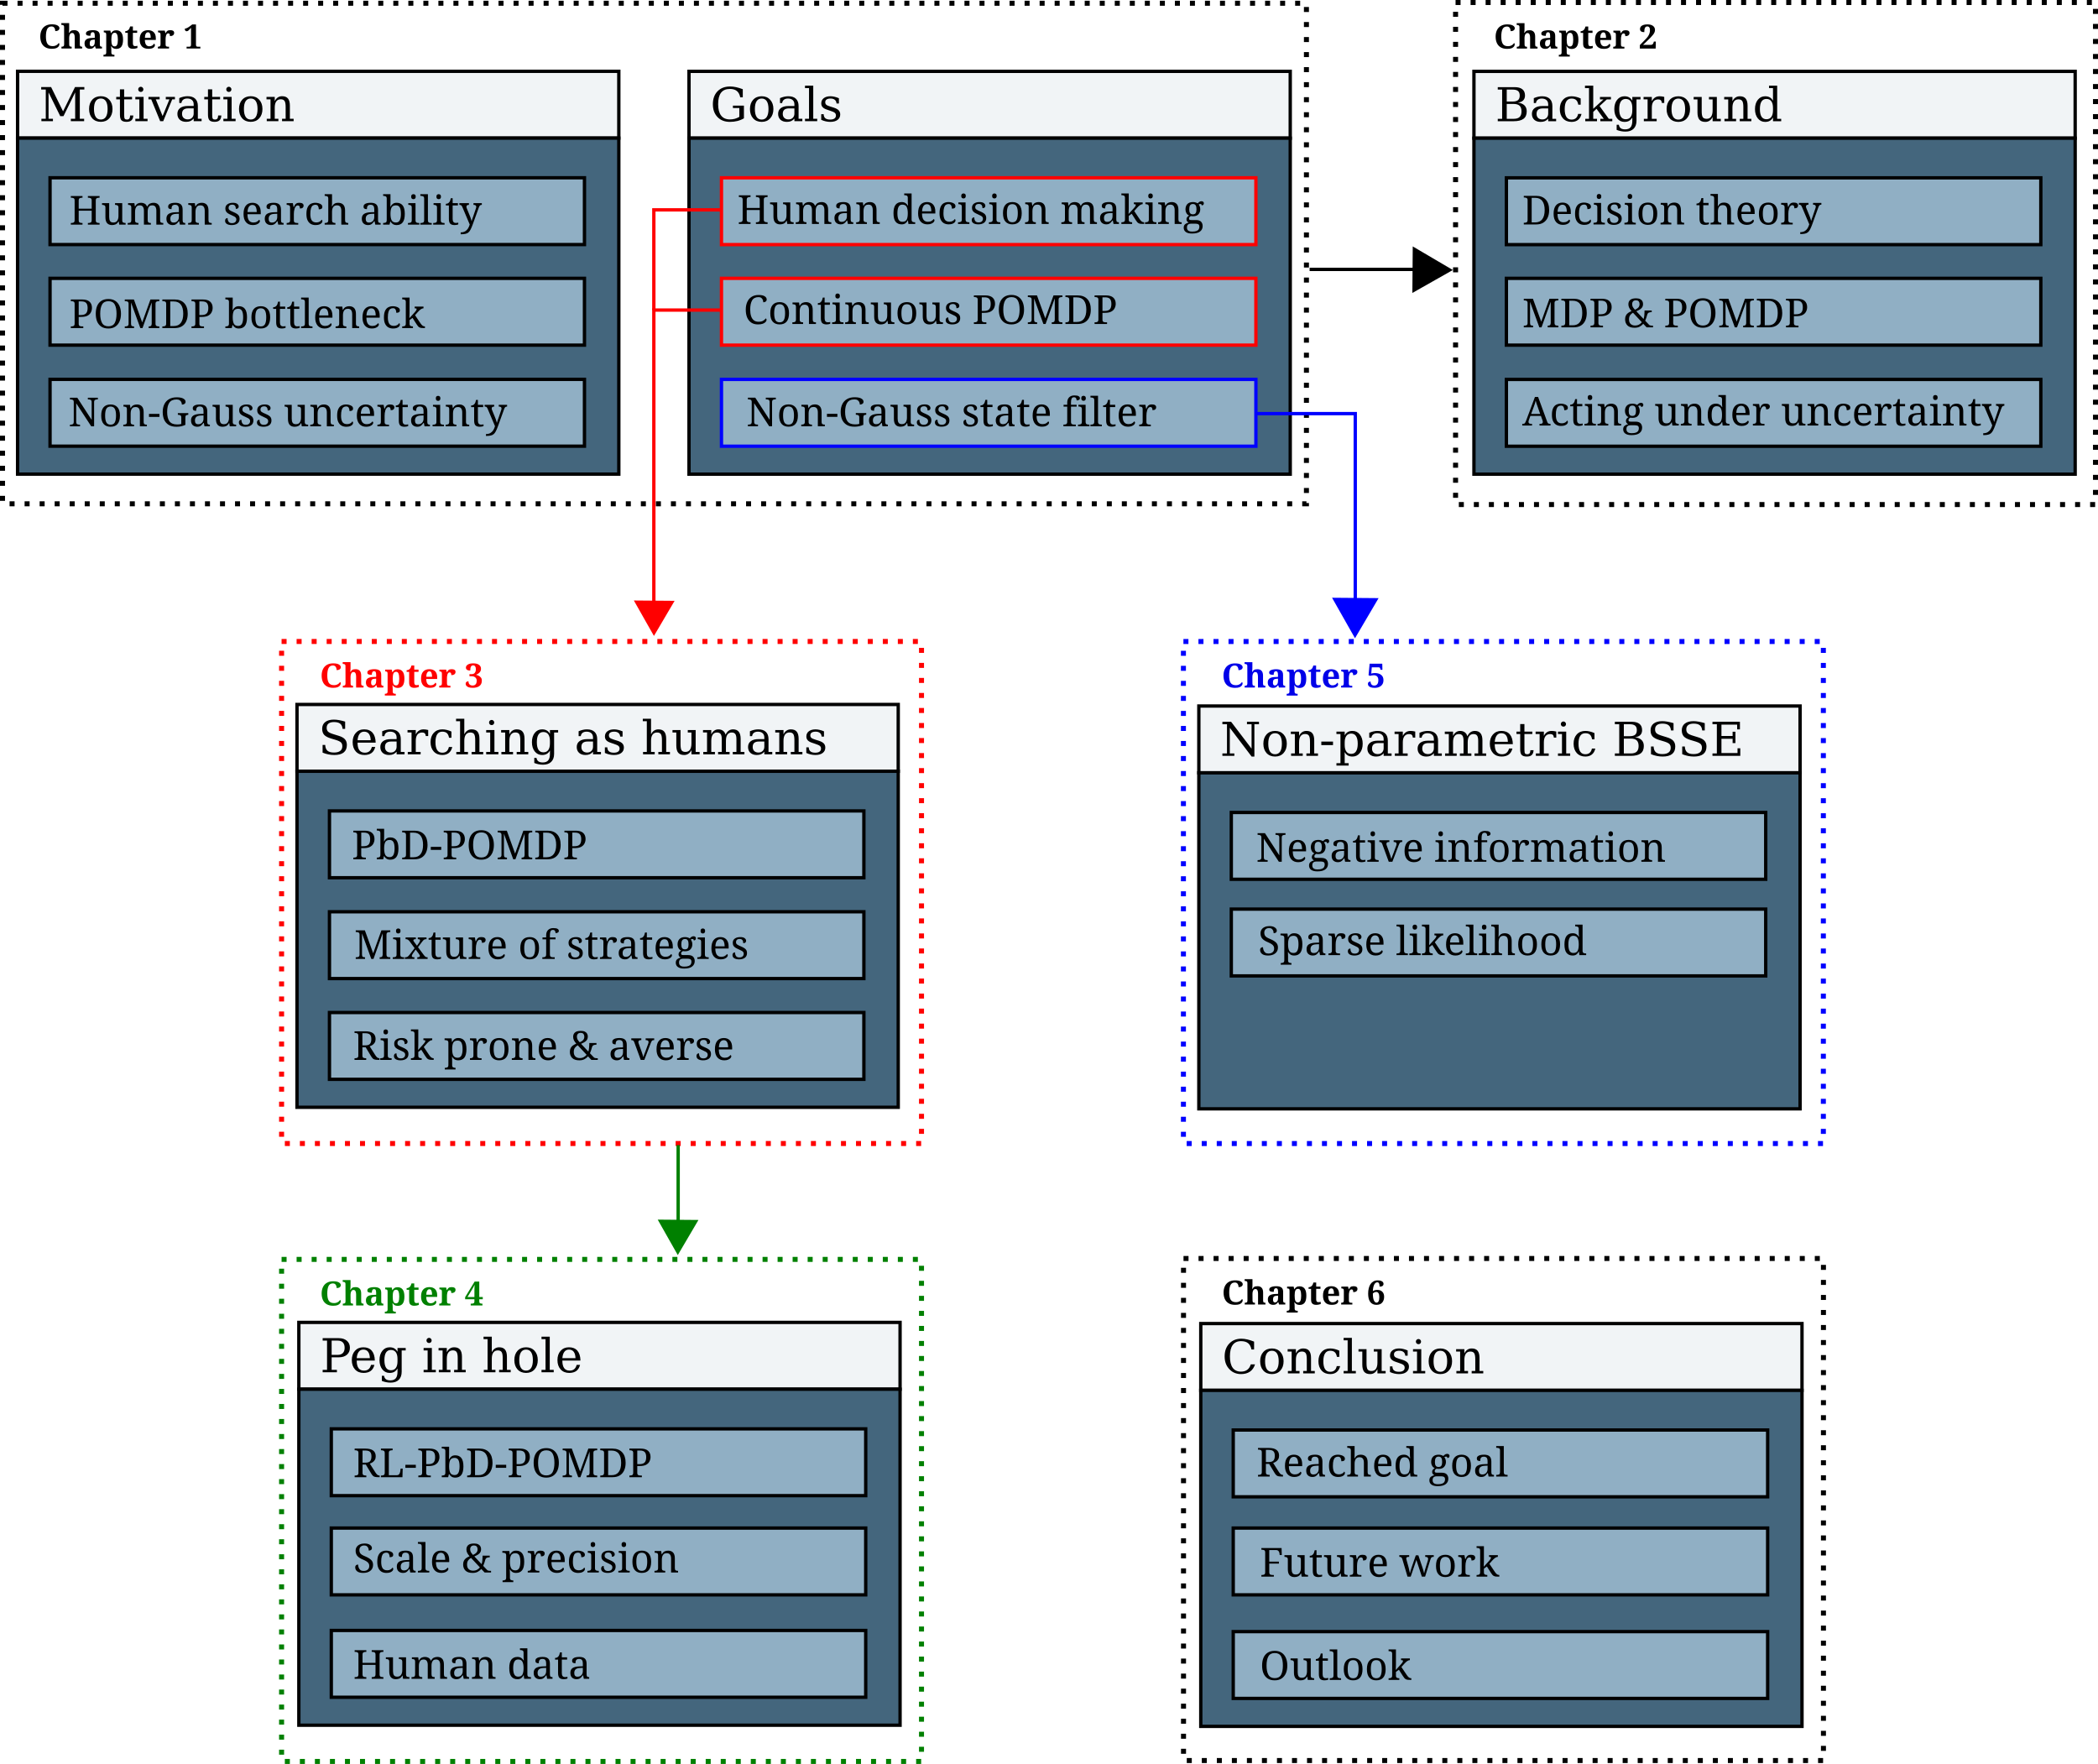
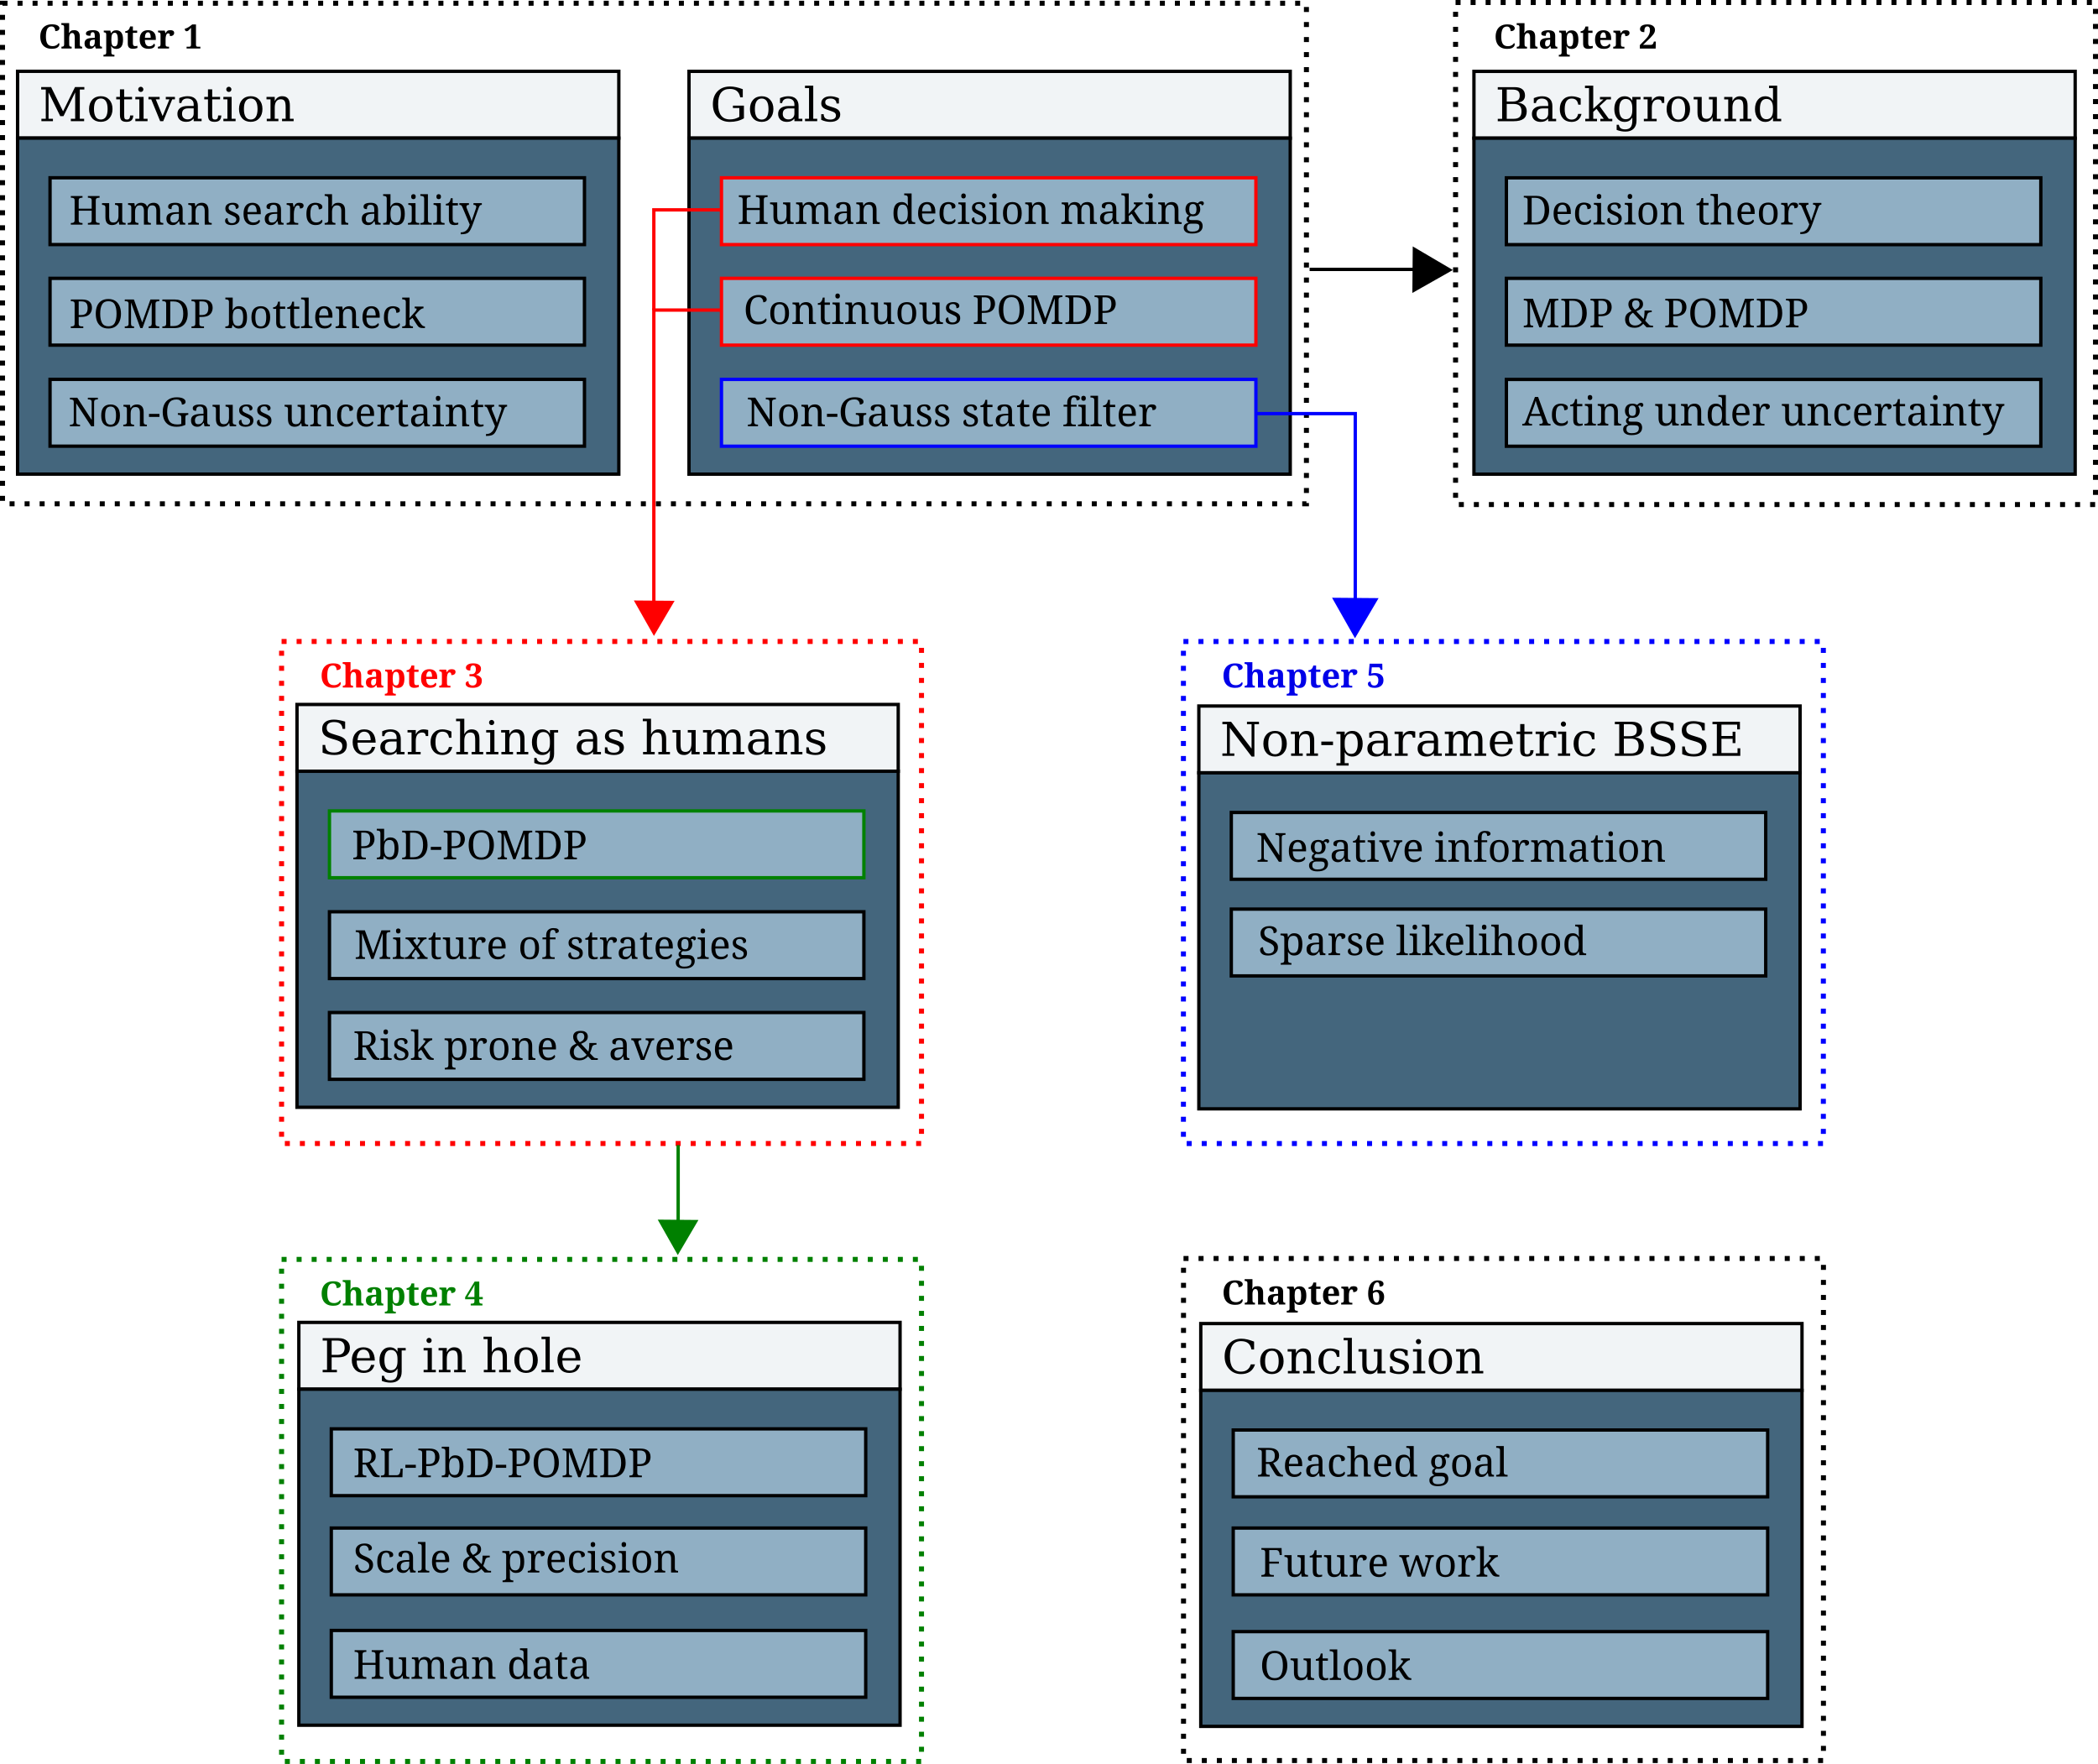
<svg xmlns="http://www.w3.org/2000/svg" width="628.115" height="528.101" id="svg2" version="1.1">
  <defs id="defs4">
    </defs>
  <g id="layer1" transform="translate(-64.25,-11.53195)">
    <g id="g3801-9-3-6-8-7-1" transform="translate(173.0328,385.425)">
      <rect y="22.362" x="250.714" height="20" width="180" id="rect3791-0-0-3-5-2-1" style="fill:#bdcad3;fill-opacity:0.208;stroke:#000000;stroke-width:1;stroke-linejoin:miter;stroke-miterlimit:4;stroke-opacity:1;stroke-dasharray:none;stroke-dashoffset:0" />
      <rect y="42.362" x="250.714" height="100.6" width="180" id="rect3799-4-9-4-8-9-5" style="fill:#44667d;fill-opacity:1;stroke:#000000;stroke-width:1;stroke-linejoin:miter;stroke-miterlimit:4;stroke-opacity:1;stroke-dasharray:none;stroke-dashoffset:0" />
    </g>
    <rect style="fill:#90afc4;fill-opacity:1;stroke:#000000;stroke-width:1;stroke-linejoin:miter;stroke-miterlimit:4;stroke-opacity:1;stroke-dasharray:none;stroke-dashoffset:0" id="rect3761-5-1-3-1-1-4-4" width="160" height="20" x="433.463" y="439.66" />
    <rect style="fill:#90afc4;fill-opacity:1;stroke:#000000;stroke-width:1;stroke-linejoin:miter;stroke-miterlimit:4;stroke-opacity:1;stroke-dasharray:none;stroke-dashoffset:0" id="rect3761-5-5-5-9-6-7-5-9" width="160" height="20" x="433.463" y="500.017" />
    <text xml:space="preserve" style="font-size:40px;font-style:normal;font-variant:normal;font-weight:normal;font-stretch:normal;line-height:125%;letter-spacing:0px;word-spacing:0px;fill:#000000;fill-opacity:1;stroke:none;font-family:Serif;-inkscape-font-specification:Serif" x="430.112" y="422.71" id="text3854-4-7-7-5-0-0">
      <tspan id="tspan3856-6-3-1-8-3-1" x="430.112" y="422.71" style="font-size:14px;font-style:normal;font-variant:normal;font-weight:normal;font-stretch:normal;font-family:DejaVu Serif;-inkscape-font-specification:DejaVu Serif">Conclusion</tspan>
    </text>
    <rect style="fill:#bdcad3;fill-opacity:0.208;stroke:#000000;stroke-width:1;stroke-linejoin:miter;stroke-miterlimit:4;stroke-opacity:1;stroke-dasharray:none;stroke-dashoffset:0" id="rect3791" width="180" height="20" x="69.515" y="32.88" />
    <rect style="fill:#44667d;fill-opacity:1;stroke:#000000;stroke-width:1;stroke-linejoin:miter;stroke-miterlimit:4;stroke-opacity:1;stroke-dasharray:none;stroke-dashoffset:0" id="rect3799" width="180" height="100.6" x="69.515" y="52.88" />
    <rect style="fill:#90afc4;fill-opacity:1;stroke:#000000;stroke-width:1;stroke-linejoin:miter;stroke-miterlimit:4;stroke-opacity:1;stroke-dasharray:none;stroke-dashoffset:0" id="rect3761-5" width="160" height="20" x="79.232" y="64.753" />
    <text xml:space="preserve" style="font-size:40px;font-style:normal;font-variant:normal;font-weight:normal;font-stretch:normal;line-height:125%;letter-spacing:0px;word-spacing:0px;fill:#000000;fill-opacity:1;stroke:none;font-family:Serif;-inkscape-font-specification:Serif" x="75.88" y="47.803" id="text3854">
      <tspan id="tspan3856" x="75.88" y="47.803" style="font-size:14px;font-style:normal;font-variant:normal;font-weight:normal;font-stretch:normal;font-family:DejaVu Serif;-inkscape-font-specification:DejaVu Serif">Motivation</tspan>
    </text>
    <g id="g3801-9" transform="translate(19.81648,10.52948)">
      <rect y="22.362" x="250.714" height="20" width="180" id="rect3791-0" style="fill:#bdcad3;fill-opacity:0.208;stroke:#000000;stroke-width:1;stroke-linejoin:miter;stroke-miterlimit:4;stroke-opacity:1;stroke-dasharray:none;stroke-dashoffset:0" />
      <rect y="42.362" x="250.714" height="100.6" width="180" id="rect3799-4" style="fill:#44667d;fill-opacity:1;stroke:#000000;stroke-width:1;stroke-linejoin:miter;stroke-miterlimit:4;stroke-opacity:1;stroke-dasharray:none;stroke-dashoffset:0" />
    </g>
    <rect style="fill:#90afc4;fill-opacity:1;stroke:#ff0000;stroke-width:1;stroke-linejoin:miter;stroke-miterlimit:4;stroke-opacity:1;stroke-dasharray:none;stroke-dashoffset:0" id="rect3761-5-1" width="160" height="20" x="280.247" y="64.764" />
    <text xml:space="preserve" style="font-size:40px;font-style:normal;font-variant:normal;font-weight:normal;font-stretch:normal;line-height:125%;letter-spacing:0px;word-spacing:0px;fill:#000000;fill-opacity:1;stroke:none;font-family:Serif;-inkscape-font-specification:Serif" x="276.895" y="47.815" id="text3854-4">
      <tspan id="tspan3856-6" x="276.895" y="47.815" style="font-size:14px;font-style:normal;font-variant:normal;font-weight:normal;font-stretch:normal;font-family:DejaVu Serif;-inkscape-font-specification:DejaVu Serif">Goals</tspan>
    </text>
    <rect style="fill:none;stroke:#000000;stroke-width:1.5;stroke-linejoin:miter;stroke-miterlimit:4;stroke-opacity:1;stroke-dasharray:1.5, 3;stroke-dashoffset:0" id="rect4092" width="390.379" height="149.856" x="65" y="12.506" ry="0" />
    <text xml:space="preserve" style="font-size:10px;font-style:normal;font-variant:normal;font-weight:normal;font-stretch:normal;line-height:125%;letter-spacing:0px;word-spacing:0px;fill:#000000;fill-opacity:1;stroke:none;font-family:Serif;-inkscape-font-specification:Serif" x="75.761" y="26.047" id="text4274">
      <tspan id="tspan4276" x="75.761" y="26.047" style="font-size:10px;font-weight:bold">Chapter 1</tspan>
    </text>
    <g id="g3801-9-3" transform="translate(254.8153,10.53793)">
      <rect y="22.362" x="250.714" height="20" width="180" id="rect3791-0-0" style="fill:#bdcad3;fill-opacity:0.208;stroke:#000000;stroke-width:1;stroke-linejoin:miter;stroke-miterlimit:4;stroke-opacity:1;stroke-dasharray:none;stroke-dashoffset:0" />
      <rect y="42.362" x="250.714" height="100.6" width="180" id="rect3799-4-9" style="fill:#44667d;fill-opacity:1;stroke:#000000;stroke-width:1;stroke-linejoin:miter;stroke-miterlimit:4;stroke-opacity:1;stroke-dasharray:none;stroke-dashoffset:0" />
    </g>
    <rect style="fill:#90afc4;fill-opacity:1;stroke:#000000;stroke-width:1;stroke-linejoin:miter;stroke-miterlimit:4;stroke-opacity:1;stroke-dasharray:none;stroke-dashoffset:0" id="rect3761-5-1-3" width="160" height="20" x="515.246" y="64.772" />
    <rect style="fill:#90afc4;fill-opacity:1;stroke:#000000;stroke-width:1;stroke-linejoin:miter;stroke-miterlimit:4;stroke-opacity:1;stroke-dasharray:none;stroke-dashoffset:0" id="rect3761-5-5-5-9" width="160" height="20" x="515.246" y="125.13" />
    <text xml:space="preserve" style="font-size:40px;font-style:normal;font-variant:normal;font-weight:normal;font-stretch:normal;line-height:125%;letter-spacing:0px;word-spacing:0px;fill:#000000;fill-opacity:1;stroke:none;font-family:Serif;-inkscape-font-specification:Serif" x="511.894" y="47.823" id="text3854-4-7">
      <tspan id="tspan3856-6-3" x="511.894" y="47.823" style="font-size:14px;font-style:normal;font-variant:normal;font-weight:normal;font-stretch:normal;font-family:DejaVu Serif;-inkscape-font-specification:DejaVu Serif">Background</tspan>
    </text>
    <text xml:space="preserve" style="font-size:10px;font-style:normal;font-variant:normal;font-weight:normal;font-stretch:normal;line-height:125%;letter-spacing:0px;word-spacing:0px;fill:#000000;fill-opacity:1;stroke:none;font-family:Serif;-inkscape-font-specification:Serif" x="511.476" y="26.065" id="text4274-8">
      <tspan id="tspan4276-7" x="511.476" y="26.065" style="font-size:10px;font-weight:bold">Chapter 2</tspan>
    </text>
    <rect style="fill:none;stroke:#000000;stroke-width:1.5;stroke-linejoin:miter;stroke-miterlimit:4;stroke-opacity:1;stroke-dasharray:1.5, 3;stroke-dashoffset:0" id="rect4092-8" width="191.587" height="150.304" x="500.028" y="12.282" ry="0" />
    <text xml:space="preserve" style="font-size:10px;font-style:normal;font-variant:normal;font-weight:normal;font-stretch:normal;line-height:125%;letter-spacing:0px;word-spacing:0px;fill:#000000;fill-opacity:1;stroke:none;font-family:Serif;-inkscape-font-specification:Serif" x="430.027" y="402.09" id="text4274-8-8">
      <tspan id="tspan4276-7-57" x="430.027" y="402.09" style="font-size:10px;font-weight:bold">Chapter 6</tspan>
    </text>
    <rect style="fill:none;stroke:#000000;stroke-width:1.5;stroke-linejoin:miter;stroke-miterlimit:4;stroke-opacity:1;stroke-dasharray:1.5, 3;stroke-dashoffset:0" id="rect4092-8-6" width="191.587" height="150.304" x="418.579" y="388.307" ry="0" />
    <text xml:space="preserve" style="font-size:12px;font-style:normal;font-variant:normal;font-weight:normal;font-stretch:normal;line-height:125%;letter-spacing:0px;word-spacing:0px;fill:#000000;fill-opacity:1;stroke:none;font-family:Serif;-inkscape-font-specification:Serif" x="85" y="78.791" id="text4623">
      <tspan id="tspan4625" x="85" y="78.791">Human search ability</tspan>
    </text>
    <g id="g3912" transform="translate(0,1.180881)">
      <rect y="93.681" x="79.232" height="20" width="160" id="rect3761-5-9" style="fill:#90afc4;fill-opacity:1;stroke:#000000;stroke-width:1;stroke-linejoin:miter;stroke-miterlimit:4;stroke-opacity:1;stroke-dasharray:none;stroke-dashoffset:0" />
      <text id="text4627" y="108.575" x="85" style="font-size:12px;font-style:normal;font-variant:normal;font-weight:normal;font-stretch:normal;line-height:125%;letter-spacing:0px;word-spacing:0px;fill:#000000;fill-opacity:1;stroke:none;font-family:Serif;-inkscape-font-specification:Serif" xml:space="preserve">
        <tspan y="108.575" x="85" id="tspan4629">POMDP bottleneck</tspan>
      </text>
    </g>
    <g id="g3905">
      <rect y="125.11" x="79.232" height="20" width="160" id="rect3761-5-5" style="fill:#90afc4;fill-opacity:1;stroke:#000000;stroke-width:1;stroke-linejoin:miter;stroke-miterlimit:4;stroke-opacity:1;stroke-dasharray:none;stroke-dashoffset:0" />
      <text id="text4631" y="139.173" x="84.74" style="font-size:12px;font-style:normal;font-variant:normal;font-weight:normal;font-stretch:normal;line-height:125%;letter-spacing:0px;word-spacing:0px;fill:#000000;fill-opacity:1;stroke:none;font-family:Serif;-inkscape-font-specification:Serif" xml:space="preserve">
        <tspan id="tspan4635" y="139.173" x="84.74">Non-Gauss uncertainty</tspan>
      </text>
    </g>
    <g id="g3951" transform="translate(0,1.169582)">
      <rect y="93.693" x="280.247" height="20" width="160" id="rect3761-5-9-5" style="fill:#90afc4;fill-opacity:1;stroke:#ff0000;stroke-width:1;stroke-linejoin:miter;stroke-miterlimit:4;stroke-opacity:1;stroke-dasharray:none;stroke-dashoffset:0" />
      <text id="text4639" y="107.362" x="286.837" style="font-size:12px;font-style:normal;font-variant:normal;font-weight:normal;font-stretch:normal;line-height:125%;letter-spacing:0px;word-spacing:0px;fill:#000000;fill-opacity:1;stroke:none;font-family:Serif;-inkscape-font-specification:Serif" xml:space="preserve">
        <tspan y="107.362" x="286.837" id="tspan4641">Continuous POMDP</tspan>
      </text>
    </g>
    <rect style="fill:#90afc4;fill-opacity:1;stroke:#0000ff;stroke-width:1;stroke-linejoin:miter;stroke-miterlimit:4;stroke-opacity:1;stroke-dasharray:none;stroke-dashoffset:0" id="rect3761-5-5-5" width="160" height="20" x="280.247" y="125.121" />
    <text xml:space="preserve" style="font-size:12px;font-style:normal;font-variant:normal;font-weight:normal;font-stretch:normal;line-height:125%;letter-spacing:0px;word-spacing:0px;fill:#000000;fill-opacity:1;stroke:none;font-family:Serif;-inkscape-font-specification:Serif" x="287.71" y="139.154" id="text4643">
      <tspan id="tspan4645" x="287.71" y="139.154">Non-Gauss state filter</tspan>
    </text>
    <text xml:space="preserve" style="font-size:12px;font-style:normal;font-variant:normal;font-weight:normal;font-stretch:normal;line-height:125%;letter-spacing:0px;word-spacing:0px;fill:#000000;fill-opacity:1;stroke:none;font-family:Serif;-inkscape-font-specification:Serif" x="285" y="78.575" id="text4647">
      <tspan id="tspan4649" x="285" y="78.575">Human decision making</tspan>
    </text>
    <text xml:space="preserve" style="font-size:12px;font-style:normal;font-variant:normal;font-weight:normal;font-stretch:normal;line-height:125%;letter-spacing:0px;word-spacing:0px;fill:#000000;fill-opacity:1;stroke:none;font-family:Serif;-inkscape-font-specification:Serif" x="520" y="78.725" id="text4647-8">
      <tspan id="tspan4649-0" x="520" y="78.725">Decision theory</tspan>
    </text>
    <g id="g3956" transform="translate(0,1.161129)">
      <rect y="93.701" x="515.246" height="20" width="160" id="rect3761-5-9-5-6" style="fill:#90afc4;fill-opacity:1;stroke:#000000;stroke-width:1;stroke-linejoin:miter;stroke-miterlimit:4;stroke-opacity:1;stroke-dasharray:none;stroke-dashoffset:0" />
      <text id="text4647-8-1" y="108.372" x="520" style="font-size:12px;font-style:normal;font-variant:normal;font-weight:normal;font-stretch:normal;line-height:125%;letter-spacing:0px;word-spacing:0px;fill:#000000;fill-opacity:1;stroke:none;font-family:Serif;-inkscape-font-specification:Serif" xml:space="preserve">
        <tspan y="108.372" x="520" id="tspan4649-0-4">MDP &amp; POMDP</tspan>
      </text>
    </g>
    <text xml:space="preserve" style="font-size:12px;font-style:normal;font-variant:normal;font-weight:normal;font-stretch:normal;line-height:125%;letter-spacing:0px;word-spacing:0px;fill:#000000;fill-opacity:1;stroke:none;font-family:Serif;-inkscape-font-specification:Serif" x="520" y="138.924" id="text4647-8-1-8">
      <tspan id="tspan4649-0-4-2" x="520" y="138.924">Acting under uncertainty</tspan>
    </text>
    <text xml:space="preserve" style="font-size:12px;font-style:normal;font-variant:normal;font-weight:normal;font-stretch:normal;line-height:125%;letter-spacing:0px;word-spacing:0px;fill:#000000;fill-opacity:1;stroke:none;font-family:Serif;-inkscape-font-specification:Serif" x="170" y="268.592" id="text4714">
      <tspan id="tspan4716" x="170" y="268.592" />
    </text>
    <text xml:space="preserve" style="font-size:12px;font-style:normal;font-variant:normal;font-weight:normal;font-stretch:normal;line-height:125%;letter-spacing:0px;word-spacing:0px;fill:#000000;fill-opacity:1;stroke:none;font-family:Serif;-inkscape-font-specification:Serif" x="443.571" y="329.862" id="text4734">
      <tspan id="tspan4736" x="443.571" y="329.862" />
    </text>
    <text xml:space="preserve" style="font-size:12px;font-style:normal;font-variant:normal;font-weight:normal;font-stretch:normal;line-height:125%;letter-spacing:0px;word-spacing:0px;fill:#000000;fill-opacity:1;stroke:none;font-family:Serif;-inkscape-font-specification:Serif" x="440.427" y="453.594" id="text4738">
      <tspan id="tspan4740" x="440.427" y="453.594">Reached goal</tspan>
    </text>
    <rect style="fill:#90afc4;fill-opacity:1;stroke:#000000;stroke-width:1;stroke-linejoin:miter;stroke-miterlimit:4;stroke-opacity:1;stroke-dasharray:none;stroke-dashoffset:0" id="rect3761-5-9-5-6-7-8-7-7" width="160" height="20" x="433.463" y="469.01" />
    <text xml:space="preserve" style="font-size:12px;font-style:normal;font-variant:normal;font-weight:normal;font-stretch:normal;line-height:125%;letter-spacing:0px;word-spacing:0px;fill:#000000;fill-opacity:1;stroke:none;font-family:Serif;-inkscape-font-specification:Serif" x="441.437" y="483.563" id="text4742">
      <tspan id="tspan4744" x="441.437" y="483.563">Future work</tspan>
    </text>
    <text xml:space="preserve" style="font-size:12px;font-style:normal;font-variant:normal;font-weight:normal;font-stretch:normal;line-height:125%;letter-spacing:0px;word-spacing:0px;fill:#000000;fill-opacity:1;stroke:none;font-family:Serif;-inkscape-font-specification:Serif" x="441.437" y="514.476" id="text4746">
      <tspan id="tspan4748" x="441.437" y="514.476">Outlook</tspan>
    </text>
    <g id="g3974" transform="translate(270.3017,-184.8833)">
      <g transform="translate(-97.84679,385.425)" id="g3801-9-3-6-8-7">
        <rect style="fill:#bdcad3;fill-opacity:0.208;stroke:#000000;stroke-width:1;stroke-linejoin:miter;stroke-miterlimit:4;stroke-opacity:1;stroke-dasharray:none;stroke-dashoffset:0" id="rect3791-0-0-3-5-2" width="180" height="20" x="250.714" y="22.362" />
        <rect style="fill:#44667d;fill-opacity:1;stroke:#000000;stroke-width:1;stroke-linejoin:miter;stroke-miterlimit:4;stroke-opacity:1;stroke-dasharray:none;stroke-dashoffset:0" id="rect3799-4-9-4-8-9" width="180" height="100.6" x="250.714" y="42.362" />
      </g>
      <rect y="439.66" x="162.584" height="20" width="160" id="rect3761-5-1-3-1-1-4" style="fill:#90afc4;fill-opacity:1;stroke:#000000;stroke-width:1;stroke-linejoin:miter;stroke-miterlimit:4;stroke-opacity:1;stroke-dasharray:none;stroke-dashoffset:0" />
      <rect y="468.588" x="162.584" height="20" width="160" id="rect3761-5-9-5-6-7-8-7" style="fill:#90afc4;fill-opacity:1;stroke:#000000;stroke-width:1;stroke-linejoin:miter;stroke-miterlimit:4;stroke-opacity:1;stroke-dasharray:none;stroke-dashoffset:0" />
      <text id="text3854-4-7-7-5-0" y="422.71" x="159.232" style="font-size:40px;font-style:normal;font-variant:normal;font-weight:normal;font-stretch:normal;line-height:125%;letter-spacing:0px;word-spacing:0px;fill:#000000;fill-opacity:1;stroke:none;font-family:Serif;-inkscape-font-specification:Serif" xml:space="preserve">
        <tspan style="font-size:14px;font-style:normal;font-variant:normal;font-weight:normal;font-stretch:normal;font-family:DejaVu Serif;-inkscape-font-specification:DejaVu Serif" y="422.71" x="159.232" id="tspan3856-6-3-1-8-3">Non-parametric BSSE</tspan>
      </text>
      <text id="text4274-8-73" y="402.256" x="159.698" style="font-size:10px;font-style:normal;font-variant:normal;font-weight:normal;font-stretch:normal;line-height:125%;letter-spacing:0px;word-spacing:0px;fill:#000000;fill-opacity:1;stroke:none;font-family:Serif;-inkscape-font-specification:Serif" xml:space="preserve">
        <tspan style="font-size:10px;font-weight:bold;fill:#0000e8;fill-opacity:1" y="402.256" x="159.698" id="tspan4276-7-3">Chapter 5</tspan>
      </text>
      <rect ry="0" y="388.473" x="148.25" height="150.304" width="191.587" id="rect4092-8-58" style="fill:none;stroke:#0000ff;stroke-width:1.5;stroke-linejoin:miter;stroke-miterlimit:4;stroke-opacity:1;stroke-dasharray:1.5, 3;stroke-dashoffset:0" />
      <text id="text4750" y="454.418" x="170" style="font-size:12px;font-style:normal;font-variant:normal;font-weight:normal;font-stretch:normal;line-height:125%;letter-spacing:0px;word-spacing:0px;fill:#000000;fill-opacity:1;stroke:none;font-family:Serif;-inkscape-font-specification:Serif" xml:space="preserve">
        <tspan y="454.418" x="170" id="tspan4752">Negative information</tspan>
      </text>
      <text id="text4754" y="482.362" x="170.628" style="font-size:12px;font-style:normal;font-variant:normal;font-weight:normal;font-stretch:normal;line-height:125%;letter-spacing:0px;word-spacing:0px;fill:#000000;fill-opacity:1;stroke:none;font-family:Serif;-inkscape-font-specification:Serif" xml:space="preserve">
        <tspan y="482.362" x="170.628" id="tspan4756">Sparse likelihood</tspan>
      </text>
    </g>
    <rect style="fill:#bdcad3;fill-opacity:0.208;stroke:#000000;stroke-width:1;stroke-linejoin:miter;stroke-miterlimit:4;stroke-opacity:1;stroke-dasharray:none;stroke-dashoffset:0" id="rect3791-0-0-3-5" width="180" height="20" x="153.72" y="407.439" />
    <rect style="fill:#44667d;fill-opacity:1;stroke:#000000;stroke-width:1;stroke-linejoin:miter;stroke-miterlimit:4;stroke-opacity:1;stroke-dasharray:none;stroke-dashoffset:0" id="rect3799-4-9-4-8" width="180" height="100.6" x="153.72" y="427.439" />
    <rect style="fill:#90afc4;fill-opacity:1;stroke:#000000;stroke-width:1;stroke-linejoin:miter;stroke-miterlimit:4;stroke-opacity:1;stroke-dasharray:none;stroke-dashoffset:0" id="rect3761-5-1-3-1-1" width="160" height="20" x="163.436" y="439.312" />
    <rect style="fill:#90afc4;fill-opacity:1;stroke:#000000;stroke-width:1;stroke-linejoin:miter;stroke-miterlimit:4;stroke-opacity:1;stroke-dasharray:none;stroke-dashoffset:0" id="rect3761-5-5-5-9-6-7" width="160" height="20" x="163.436" y="499.669" />
    <text xml:space="preserve" style="font-size:40px;font-style:normal;font-variant:normal;font-weight:normal;font-stretch:normal;line-height:125%;letter-spacing:0px;word-spacing:0px;fill:#000000;fill-opacity:1;stroke:none;font-family:Serif;-inkscape-font-specification:Serif" x="160.085" y="422.362" id="text3854-4-7-7-5">
      <tspan id="tspan3856-6-3-1-8" x="160.085" y="422.362" style="font-size:14px;font-style:normal;font-variant:normal;font-weight:normal;font-stretch:normal;font-family:DejaVu Serif;-inkscape-font-specification:DejaVu Serif">Peg in hole</tspan>
    </text>
    <text xml:space="preserve" style="font-size:10px;font-style:normal;font-variant:normal;font-weight:normal;font-stretch:normal;line-height:125%;letter-spacing:0px;word-spacing:0px;fill:#000000;fill-opacity:1;stroke:none;font-family:Serif;-inkscape-font-specification:Serif" x="160" y="402.362" id="text4274-8-4">
      <tspan id="tspan4276-7-9" x="160" y="402.362" style="font-size:10px;font-weight:bold;fill:#008000;fill-opacity:1">Chapter 4</tspan>
    </text>
    <rect style="fill:none;stroke:#008000;stroke-width:1.5;stroke-linejoin:miter;stroke-miterlimit:4;stroke-opacity:1;stroke-dasharray:1.5, 3;stroke-dashoffset:0" id="rect4092-8-5" width="191.587" height="150.304" x="148.552" y="388.579" ry="0" />
    <text xml:space="preserve" style="font-size:12px;font-style:normal;font-variant:normal;font-weight:normal;font-stretch:normal;line-height:125%;letter-spacing:0px;word-spacing:0px;fill:#000000;fill-opacity:1;stroke:none;font-family:Serif;-inkscape-font-specification:Serif" x="169.973" y="453.785" id="text4726">
      <tspan id="tspan4728" x="169.973" y="453.785">RL-PbD-POMDP</tspan>
    </text>
    <text xml:space="preserve" style="font-size:12px;font-style:normal;font-variant:normal;font-weight:normal;font-stretch:normal;line-height:125%;letter-spacing:0px;word-spacing:0px;fill:#000000;fill-opacity:1;stroke:none;font-family:Serif;-inkscape-font-specification:Serif" x="169.973" y="514.142" id="text4730">
      <tspan id="tspan4732" x="169.973" y="514.142">Human data</tspan>
    </text>
    <g id="g4011" transform="translate(0,0.769989)">
      <rect y="468.24" x="163.436" height="20" width="160" id="rect3761-5-9-5-6-7-8" style="fill:#90afc4;fill-opacity:1;stroke:#000000;stroke-width:1;stroke-linejoin:miter;stroke-miterlimit:4;stroke-opacity:1;stroke-dasharray:none;stroke-dashoffset:0" />
      <text id="text4758" y="481.551" x="170.021" style="font-size:12px;font-style:normal;font-variant:normal;font-weight:normal;font-stretch:normal;line-height:125%;letter-spacing:0px;word-spacing:0px;fill:#000000;fill-opacity:1;stroke:none;font-family:Serif;-inkscape-font-specification:Serif" xml:space="preserve">
        <tspan y="481.551" x="170.021" id="tspan4760">Scale &amp; precision</tspan>
      </text>
    </g>
    <g id="g3801-9-3-6" transform="translate(-97.54505,200.077)">
      <rect y="22.362" x="250.714" height="20" width="180" id="rect3791-0-0-3" style="fill:#bdcad3;fill-opacity:0.208;stroke:#000000;stroke-width:1;stroke-linejoin:miter;stroke-miterlimit:4;stroke-opacity:1;stroke-dasharray:none;stroke-dashoffset:0" />
      <rect y="42.362" x="250.714" height="100.6" width="180" id="rect3799-4-9-4" style="fill:#44667d;fill-opacity:1;stroke:#000000;stroke-width:1;stroke-linejoin:miter;stroke-miterlimit:4;stroke-opacity:1;stroke-dasharray:none;stroke-dashoffset:0" />
    </g>
-     <rect style="fill:#90afc4;fill-opacity:1;stroke:#000000;stroke-width:1;stroke-linejoin:miter;stroke-miterlimit:4;stroke-opacity:1;stroke-dasharray:none;stroke-dashoffset:0" id="rect3761-5-1-3-1" width="160" height="20" x="162.885" y="254.312" />
    <rect style="fill:#90afc4;fill-opacity:1;stroke:#000000;stroke-width:1;stroke-linejoin:miter;stroke-miterlimit:4;stroke-opacity:1;stroke-dasharray:none;stroke-dashoffset:0" id="rect3761-5-5-5-9-6" width="160" height="20" x="162.885" y="314.669" />
    <text xml:space="preserve" style="font-size:40px;font-style:normal;font-variant:normal;font-weight:normal;font-stretch:normal;line-height:125%;letter-spacing:0px;word-spacing:0px;fill:#000000;fill-opacity:1;stroke:none;font-family:Serif;-inkscape-font-specification:Serif" x="159.534" y="237.362" id="text3854-4-7-7">
      <tspan id="tspan3856-6-3-1" x="159.534" y="237.362" style="font-size:14px;font-style:normal;font-variant:normal;font-weight:normal;font-stretch:normal;font-family:DejaVu Serif;-inkscape-font-specification:DejaVu Serif">Searching as humans</tspan>
    </text>
    <text xml:space="preserve" style="font-size:10px;font-style:normal;font-variant:normal;font-weight:normal;font-stretch:normal;line-height:125%;letter-spacing:0px;word-spacing:0px;fill:#ff0000;fill-opacity:1;stroke:none;font-family:Serif;-inkscape-font-specification:Serif" x="160" y="217.362" id="text4274-8-7">
      <tspan id="tspan4276-7-5" x="160" y="217.362" style="font-size:10px;font-weight:bold;fill:#ff0000;fill-opacity:1">Chapter 3</tspan>
    </text>
    <rect style="fill:none;stroke:#ff0000;stroke-width:1.5;stroke-linejoin:miter;stroke-miterlimit:4;stroke-opacity:1;stroke-dasharray:1.5, 3;stroke-dashoffset:0" id="rect4092-8-0" width="191.587" height="150.304" x="148.552" y="203.579" ry="0" />
+     <rect style="fill:#90afc4;fill-opacity:1;stroke:#008100;stroke-width:1;stroke-linejoin:miter;stroke-miterlimit:4;stroke-opacity:1;stroke-dasharray:none;stroke-dashoffset:0" id="rect3761-5-1-3-1" width="160" height="20" x="162.885" y="254.312" />
    <g id="g3987" transform="translate(0,1.264908)">
      <rect y="283.24" x="162.885" height="20" width="160" id="rect3761-5-9-5-6-7" style="fill:#90afc4;fill-opacity:1;stroke:#000000;stroke-width:1;stroke-linejoin:miter;stroke-miterlimit:4;stroke-opacity:1;stroke-dasharray:none;stroke-dashoffset:0" />
      <text id="text4718" y="297.362" x="170.302" style="font-size:12px;font-style:normal;font-variant:normal;font-weight:normal;font-stretch:normal;line-height:125%;letter-spacing:0px;word-spacing:0px;fill:#000000;fill-opacity:1;stroke:none;font-family:Serif;-inkscape-font-specification:Serif" xml:space="preserve">
        <tspan y="297.362" x="170.302" id="tspan4720">Mixture of strategies</tspan>
      </text>
    </g>
    <text xml:space="preserve" style="font-size:12px;font-style:normal;font-variant:normal;font-weight:normal;font-stretch:normal;line-height:125%;letter-spacing:0px;word-spacing:0px;fill:#000000;fill-opacity:1;stroke:none;font-family:Serif;-inkscape-font-specification:Serif" x="169.932" y="328.852" id="text4722">
      <tspan id="tspan4724" x="169.932" y="328.852">Risk prone &amp; averse  </tspan>
    </text>
    <text xml:space="preserve" style="font-size:12px;font-style:normal;font-variant:normal;font-weight:normal;font-stretch:normal;line-height:125%;letter-spacing:0px;word-spacing:0px;fill:#000000;fill-opacity:1;stroke:none;font-family:Serif;-inkscape-font-specification:Serif" x="169.587" y="268.791" id="text4762">
      <tspan id="tspan4764" x="169.587" y="268.791">PbD-POMDP</tspan>
    </text>
    <path style="fill:#0000ff;fill-opacity:1;stroke:#0000ff;stroke-opacity:1" id="path4821" d="m 266.786,-16.209 0.05,-6.1 0.05,-6.1 5.258,3.093 5.258,3.093 -5.308,3.007 z" transform="matrix(0,1,-1,0,447.7037,-75.79026)" />
    <path style="fill:none;stroke:#ff0000;stroke-width:1px;stroke-linecap:butt;stroke-linejoin:miter;stroke-opacity:1" d="m 280,74.362 -20,0 0,30" id="path3143" />
    <g id="g4057">
      <path id="path3139" d="m 280,104.362 -20,0 0,93" style="fill:none;stroke:#ff0000;stroke-width:1px;stroke-linecap:butt;stroke-linejoin:miter;stroke-opacity:1" />
      <path transform="matrix(0,1,-1,0,237.8086,-75.47712)" d="m 266.786,-16.209 0.05,-6.1 0.05,-6.1 5.258,3.093 5.258,3.093 -5.308,3.007 z" id="path4821-2" style="fill:#ff0000;fill-opacity:1;stroke:none" />
    </g>
    <g id="g4013" transform="translate(17.28279,0)">
      <path transform="matrix(0,1,-1,0,227.6669,109.8836)" d="m 266.786,-16.209 0.05,-6.1 0.05,-6.1 5.258,3.093 5.258,3.093 -5.308,3.007 z" id="path4821-25" style="fill:#008000;fill-opacity:1;stroke:none" />
      <path id="path4009" d="m 250,354.362 0,23" style="fill:none;stroke:#008000;stroke-width:1px;stroke-linecap:butt;stroke-linejoin:miter;stroke-opacity:1" />
    </g>
    <path style="fill:none;stroke:#0000ff;stroke-width:1px;stroke-linecap:butt;stroke-linejoin:miter;stroke-opacity:1" d="m 440,135.362 30,0 0,57" id="path4061" />
    <g id="g4129" transform="matrix(-1,0,0,-1,956.3335,184.5481)">
      <path id="path4065" d="m 500,92.362 -40,0" style="fill:none;stroke:#000000;stroke-width:1px;stroke-linecap:butt;stroke-linejoin:miter;stroke-opacity:1" />
      <path transform="matrix(-1,0,0,-1,735.5201,69.96478)" d="m 266.786,-16.209 0.05,-6.1 0.05,-6.1 5.258,3.093 5.258,3.093 -5.308,3.007 z" id="path4821-1" style="fill:#000000;fill-opacity:1;stroke:#000000;stroke-opacity:1" />
    </g>
    <path style="fill:none;stroke:#e80000;stroke-width:1px;stroke-linecap:butt;stroke-linejoin:miter;stroke-opacity:1" d="m 61.561,85.76 0,7.791" id="path3924" />
  </g>
</svg>
